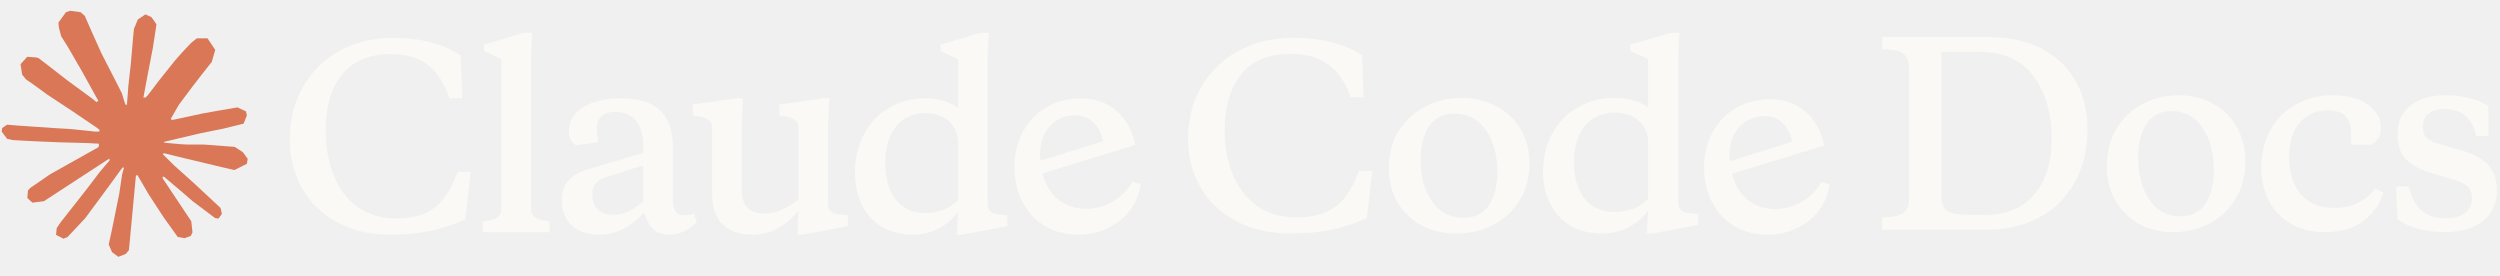
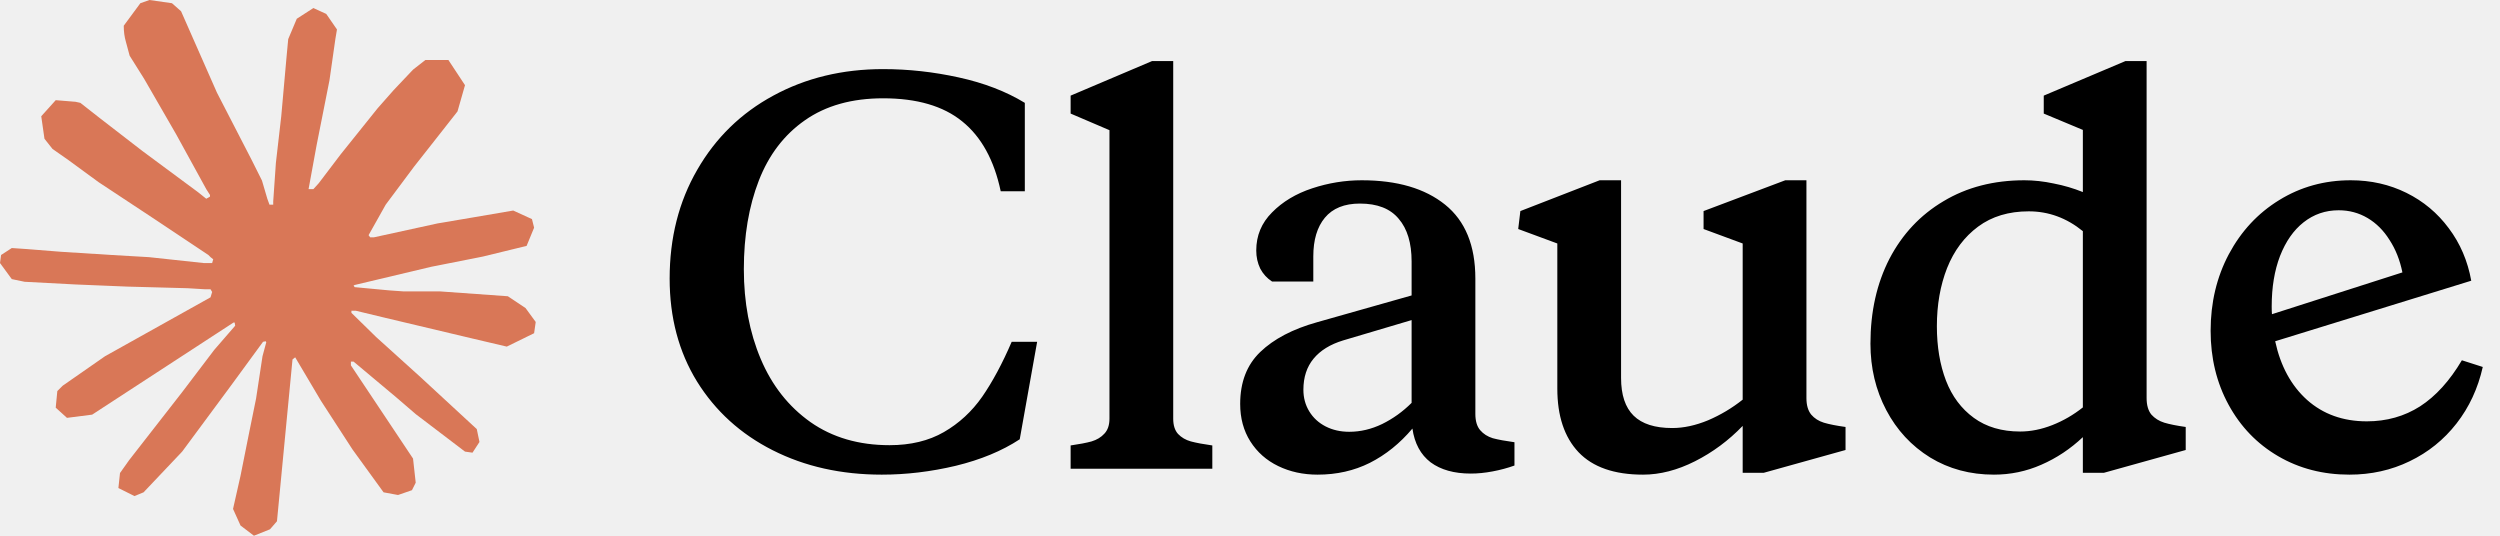
- <svg xmlns="http://www.w3.org/2000/svg" width="254" height="28" viewBox="0 0 254 28" fill="none">
-   <g clip-path="url(#clip0_1482_1371)">
-     <path d="M5.073 17.719L9.991 14.961L10.072 14.72L9.991 14.585H9.748L8.924 14.535L6.113 14.46L3.681 14.36L1.317 14.234L0.723 14.109L0.169 13.369L0.223 13.006L0.723 12.668L1.439 12.73L3.019 12.843L5.397 13.006L7.113 13.106L9.667 13.369H10.072L10.126 13.207L9.991 13.106L9.883 13.006L7.424 11.339L4.762 9.584L3.371 8.568L2.628 8.054L2.249 7.578L2.087 6.525L2.763 5.773L3.681 5.836L3.911 5.898L4.843 6.613L6.829 8.155L9.424 10.06L9.802 10.373L9.954 10.271L9.978 10.198L9.802 9.91L8.397 7.365L6.897 4.77L6.221 3.692L6.046 3.053C5.978 2.785 5.938 2.563 5.938 2.288L6.708 1.235L7.14 1.097L8.181 1.235L8.613 1.611L9.261 3.091L10.302 5.41L11.923 8.568L12.396 9.509L12.653 10.373L12.747 10.637H12.909V10.486L13.044 8.706L13.288 6.525L13.531 3.717L13.612 2.928L14.004 1.975L14.787 1.461L15.395 1.749L15.895 2.464L15.828 2.928L15.531 4.858L14.95 7.879L14.571 9.91H14.787L15.044 9.646L16.071 8.293L17.787 6.137L18.544 5.284L19.435 4.344L20.003 3.893H21.084L21.867 5.071L21.516 6.287L20.408 7.691L19.489 8.882L18.172 10.647L17.355 12.066L17.428 12.183L17.625 12.166L20.597 11.527L22.205 11.238L24.123 10.912L24.988 11.314L25.083 11.727L24.745 12.567L22.691 13.069L20.286 13.557L16.705 14.4L16.666 14.432L16.712 14.502L18.327 14.648L19.016 14.686H20.705L23.853 14.924L24.677 15.463L25.164 16.127L25.083 16.641L23.813 17.28L22.11 16.879L18.125 15.927L16.76 15.588H16.571V15.701L17.706 16.817L19.8 18.697L22.408 21.129L22.543 21.73L22.205 22.207L21.854 22.157L19.557 20.427L18.665 19.65L16.666 17.957H16.53V18.133L16.99 18.81L19.435 22.483L19.557 23.611L19.381 23.974L18.746 24.2L18.057 24.075L16.611 22.056L15.139 19.8L13.95 17.769L13.806 17.86L13.099 25.416L12.774 25.804L12.018 26.093L11.383 25.616L11.045 24.839L11.383 23.297L11.788 21.292L12.112 19.7L12.409 17.719L12.591 17.058L12.575 17.013L12.43 17.038L10.937 19.085L8.667 22.157L6.87 24.075L6.438 24.25L5.695 23.861L5.762 23.172L6.181 22.558L8.667 19.399L10.167 17.431L11.133 16.301L11.124 16.138L11.07 16.133L4.465 20.439L3.29 20.59L2.776 20.113L2.844 19.336L3.087 19.085L5.073 17.719Z" fill="#D97757" />
-     <path d="M53.947 5.492V21.073C53.947 22.099 54.473 22.324 55.848 22.499V23.599H49.045V22.499C50.421 22.324 50.946 22.099 50.946 21.073V6.017L49.17 5.191V4.541L53.172 3.341H54.072L53.947 5.492Z" fill="#FAF9F5" />
-     <path d="M40.241 22.199C41.417 22.199 42.392 22.024 43.168 21.674C44.743 20.973 45.694 19.648 46.494 17.447H47.82L47.269 22.274C45.144 23.274 42.742 23.849 39.716 23.849C37.59 23.849 35.739 23.424 34.189 22.549C31.087 20.823 29.437 17.722 29.437 14.22C29.437 12.144 29.912 10.319 30.837 8.743C32.688 5.592 36.014 3.841 39.916 3.841C42.692 3.841 44.968 4.441 46.794 5.617L46.969 9.993H45.669C44.593 6.817 42.718 5.492 39.666 5.492C35.139 5.492 33.088 8.668 33.088 13.245C33.088 14.871 33.338 16.346 33.864 17.697C34.889 20.423 37.065 22.199 40.241 22.199Z" fill="#FAF9F5" />
-     <path fill-rule="evenodd" clip-rule="evenodd" d="M69.429 21.874C68.704 21.874 68.354 21.298 68.354 20.173V14.946C68.354 11.369 66.453 9.993 63.026 9.993C60 9.993 57.799 11.244 57.799 13.32C57.799 13.945 58.024 14.42 58.474 14.746L60.775 14.445C60.675 13.745 60.625 13.32 60.625 13.145C60.625 11.969 61.251 11.369 62.526 11.369C64.402 11.369 65.352 12.695 65.352 14.821V15.521L60.6 16.947C59.025 17.372 58.124 17.747 57.524 18.622C57.224 19.073 57.074 19.673 57.074 20.398C57.074 22.424 58.474 23.849 60.85 23.849C62.576 23.849 64.102 23.074 65.427 21.599C65.903 23.074 66.628 23.849 67.928 23.849C68.979 23.849 69.929 23.424 70.78 22.599L70.53 21.724C70.154 21.824 69.804 21.874 69.429 21.874ZM65.352 20.498C64.127 21.424 63.401 21.824 62.276 21.824C60.975 21.824 60.175 21.073 60.175 19.748C60.175 18.847 60.6 18.322 61.501 18.022L65.352 16.797V20.498Z" fill="#FAF9F5" />
-     <path fill-rule="evenodd" clip-rule="evenodd" d="M110.372 21.223C112.298 21.223 114.124 20.123 115.049 18.472L115.899 18.697C115.524 21.649 112.848 23.849 109.572 23.849C105.72 23.849 103.069 21.023 103.069 16.947C103.069 12.87 105.945 9.993 109.797 9.993C112.673 9.993 114.699 11.719 115.349 14.721L105.908 17.617C106.485 19.858 108.087 21.223 110.372 21.223ZM112.073 14.345C111.723 12.67 110.697 11.719 109.272 11.719C107.146 11.719 105.67 13.32 105.67 15.621C105.67 15.863 105.68 16.098 105.698 16.328L112.073 14.345Z" fill="#FAF9F5" />
-     <path fill-rule="evenodd" clip-rule="evenodd" d="M100.343 20.598V5.492L100.468 3.341H99.567L95.566 4.541V5.191L97.341 6.017V10.969C96.466 10.319 95.316 9.993 93.94 9.993C89.963 9.993 86.862 13.02 86.862 17.547C86.862 21.273 89.088 23.849 92.764 23.849C94.665 23.849 96.316 22.924 97.341 21.498L97.216 23.849H97.742L102.344 22.974V21.849L101.693 21.799C100.618 21.699 100.343 21.474 100.343 20.598ZM97.341 20.323C96.541 21.148 95.365 21.649 94.04 21.649C91.314 21.649 89.938 19.498 89.938 16.621C89.938 13.395 91.514 11.494 94.015 11.494C95.916 11.494 97.341 12.595 97.341 14.62V20.323Z" fill="#FAF9F5" />
-     <path d="M84.136 12.57V20.598C84.136 21.474 84.411 21.699 85.486 21.799L86.136 21.849V22.974L81.534 23.849H81.009L81.134 21.398C79.959 22.824 78.383 23.849 76.457 23.849C73.931 23.849 72.355 22.524 72.355 19.723V13.12C72.355 12.294 72.005 11.969 70.83 11.794L70.38 11.719V10.619L74.731 9.993H75.482L75.357 12.57V19.298C75.357 20.973 76.232 21.699 77.658 21.699C78.933 21.699 80.009 21.148 81.134 20.273V13.12C81.134 12.294 80.784 11.969 79.609 11.794L79.183 11.719V10.619L83.535 9.993H84.261L84.136 12.57Z" fill="#FAF9F5" />
-     <path d="M167.859 23.723H167.324L167.451 21.386C166.925 22.099 166.254 22.67 165.439 23.101C164.64 23.515 163.757 23.723 162.789 23.723C161.532 23.723 160.454 23.457 159.554 22.927C158.653 22.38 157.966 21.635 157.49 20.69C157.014 19.729 156.777 18.652 156.777 17.459C156.777 15.967 157.099 14.65 157.745 13.507C158.39 12.363 159.265 11.485 160.369 10.872C161.473 10.258 162.679 9.952 163.987 9.952C165.396 9.952 166.551 10.275 167.451 10.921V6L165.643 5.179V4.533L169.719 3.34H170.636L170.509 5.478V20.491C170.509 20.922 170.602 21.22 170.789 21.386C170.976 21.535 171.341 21.635 171.884 21.684L172.547 21.734V22.853L167.859 23.723ZM164.063 11.443C162.789 11.443 161.779 11.891 161.031 12.786C160.284 13.681 159.91 14.932 159.91 16.539C159.91 17.964 160.258 19.157 160.955 20.118C161.651 21.063 162.696 21.535 164.088 21.535C164.768 21.535 165.396 21.419 165.974 21.187C166.551 20.955 167.044 20.632 167.451 20.218V14.55C167.451 13.54 167.129 12.769 166.483 12.239C165.838 11.709 165.031 11.443 164.063 11.443Z" fill="#FAF9F5" />
-     <path d="M147.98 23.723C146.622 23.723 145.424 23.441 144.388 22.877C143.352 22.297 142.545 21.51 141.968 20.516C141.39 19.505 141.102 18.362 141.102 17.086C141.102 15.661 141.433 14.409 142.095 13.332C142.758 12.255 143.649 11.427 144.77 10.847C145.891 10.25 147.131 9.952 148.49 9.952C149.849 9.952 151.046 10.242 152.082 10.822C153.135 11.385 153.95 12.172 154.528 13.183C155.105 14.194 155.394 15.329 155.394 16.589C155.394 18.014 155.063 19.265 154.4 20.342C153.738 21.419 152.838 22.256 151.7 22.852C150.579 23.433 149.339 23.723 147.98 23.723ZM148.694 22.132C149.832 22.132 150.689 21.709 151.267 20.864C151.844 20.019 152.133 18.884 152.133 17.459C152.133 15.735 151.742 14.318 150.961 13.208C150.197 12.098 149.135 11.543 147.776 11.543C146.639 11.543 145.781 11.965 145.203 12.81C144.626 13.656 144.337 14.791 144.337 16.216C144.337 17.939 144.719 19.356 145.484 20.466C146.265 21.577 147.335 22.132 148.694 22.132Z" fill="#FAF9F5" />
-     <path d="M131.712 22.082C132.901 22.082 133.894 21.908 134.693 21.56C135.491 21.212 136.153 20.698 136.68 20.019C137.206 19.34 137.673 18.453 138.081 17.359H139.431L138.871 22.157C137.784 22.654 136.612 23.043 135.355 23.325C134.115 23.59 132.722 23.723 131.177 23.723C129.003 23.723 127.126 23.292 125.546 22.43C123.967 21.568 122.761 20.408 121.929 18.95C121.113 17.492 120.706 15.893 120.706 14.153C120.706 12.098 121.173 10.292 122.107 8.734C123.058 7.16 124.34 5.95 125.954 5.105C127.585 4.26 129.393 3.837 131.381 3.837C134.2 3.837 136.535 4.425 138.387 5.602L138.54 9.877H137.215C136.671 8.32 135.907 7.201 134.922 6.522C133.937 5.826 132.671 5.478 131.126 5.478C128.816 5.478 127.117 6.199 126.03 7.64C124.96 9.065 124.425 10.913 124.425 13.183C124.425 14.791 124.689 16.274 125.215 17.633C125.742 18.975 126.548 20.052 127.635 20.864C128.739 21.676 130.098 22.082 131.712 22.082Z" fill="#FAF9F5" />
-     <path fill-rule="evenodd" clip-rule="evenodd" d="M180.396 21.24C182.31 21.24 184.125 20.146 185.044 18.506L185.89 18.73C185.517 21.663 182.857 23.85 179.601 23.85C175.773 23.85 173.138 21.041 173.138 16.989C173.138 12.938 175.996 10.079 179.824 10.079C182.683 10.079 184.696 11.794 185.343 14.777L175.96 17.656C176.533 19.883 178.125 21.24 180.396 21.24ZM182.086 14.404C181.738 12.739 180.719 11.794 179.302 11.794C177.19 11.794 175.723 13.385 175.723 15.672C175.723 15.913 175.733 16.146 175.751 16.375L182.086 14.404Z" fill="#FAF9F5" />
-     <path d="M248.411 23.583C247.407 23.583 246.487 23.466 245.65 23.232C244.83 22.997 244.144 22.679 243.592 22.278L243.442 18.939H244.747C244.981 20.027 245.399 20.839 246.002 21.374C246.604 21.91 247.416 22.177 248.436 22.177C249.29 22.177 249.951 22.002 250.419 21.65C250.905 21.282 251.147 20.763 251.147 20.094C251.147 19.559 250.972 19.149 250.62 18.864C250.269 18.58 249.708 18.337 248.938 18.136L247.131 17.609C245.96 17.274 245.073 16.814 244.471 16.229C243.885 15.626 243.592 14.764 243.592 13.643C243.592 12.405 244.027 11.434 244.897 10.732C245.767 10.029 246.947 9.677 248.436 9.677C250.143 9.677 251.607 10.037 252.829 10.757V13.819H251.574C251.373 12.865 251.005 12.171 250.47 11.736C249.934 11.301 249.215 11.083 248.311 11.083C247.658 11.083 247.131 11.242 246.73 11.56C246.345 11.861 246.152 12.305 246.152 12.89C246.152 13.376 246.286 13.752 246.554 14.02C246.838 14.271 247.299 14.488 247.934 14.672L249.892 15.225C251.181 15.576 252.135 16.07 252.754 16.706C253.373 17.325 253.682 18.228 253.682 19.416C253.682 20.721 253.197 21.742 252.227 22.479C251.273 23.215 250.001 23.583 248.411 23.583Z" fill="#FAF9F5" />
-     <path d="M232.585 15.927C232.585 17.551 232.978 18.822 233.764 19.743C234.568 20.663 235.714 21.123 237.203 21.123C238.123 21.123 238.927 20.947 239.613 20.596C240.299 20.228 240.876 19.759 241.345 19.19L242.173 19.567C241.805 20.721 241.119 21.684 240.115 22.453C239.127 23.206 237.822 23.583 236.199 23.583C234.827 23.583 233.656 23.29 232.685 22.704C231.714 22.102 230.978 21.307 230.476 20.32C229.991 19.316 229.748 18.228 229.748 17.057C229.748 15.601 230.058 14.313 230.677 13.191C231.313 12.07 232.183 11.209 233.287 10.606C234.392 9.987 235.638 9.677 237.027 9.677C238.483 9.677 239.654 9.987 240.541 10.606C241.445 11.225 241.897 12.028 241.897 13.016C241.897 13.417 241.805 13.769 241.621 14.07C241.437 14.354 241.186 14.564 240.868 14.697H238.885V13.668C238.885 12.865 238.701 12.254 238.333 11.836C237.964 11.418 237.362 11.209 236.525 11.209C235.337 11.209 234.383 11.627 233.664 12.464C232.944 13.284 232.585 14.438 232.585 15.927Z" fill="#FAF9F5" />
-     <path d="M220.831 23.583C219.492 23.583 218.312 23.299 217.292 22.73C216.271 22.144 215.476 21.349 214.907 20.345C214.338 19.324 214.054 18.17 214.054 16.881C214.054 15.442 214.38 14.179 215.033 13.091C215.685 12.003 216.564 11.167 217.668 10.581C218.773 9.979 219.994 9.677 221.333 9.677C222.672 9.677 223.851 9.97 224.872 10.556C225.909 11.125 226.713 11.92 227.282 12.941C227.851 13.961 228.135 15.107 228.135 16.379C228.135 17.818 227.809 19.082 227.156 20.169C226.503 21.257 225.617 22.102 224.495 22.704C223.391 23.29 222.17 23.583 220.831 23.583ZM221.534 21.977C222.655 21.977 223.5 21.55 224.069 20.696C224.638 19.843 224.922 18.697 224.922 17.258C224.922 15.518 224.537 14.087 223.768 12.966C223.015 11.845 221.969 11.284 220.63 11.284C219.509 11.284 218.664 11.711 218.095 12.564C217.526 13.417 217.242 14.564 217.242 16.003C217.242 17.743 217.618 19.174 218.371 20.295C219.141 21.416 220.195 21.977 221.534 21.977Z" fill="#FAF9F5" />
-     <path d="M201.898 3.754C204.14 3.754 206.022 4.172 207.545 5.009C209.068 5.846 210.206 6.967 210.959 8.372C211.712 9.761 212.088 11.301 212.088 12.991C212.088 15.166 211.645 17.032 210.758 18.588C209.871 20.144 208.658 21.324 207.118 22.127C205.579 22.93 203.847 23.332 201.923 23.332H191.23V22.102C191.916 22.069 192.443 22.002 192.811 21.901C193.196 21.801 193.481 21.617 193.665 21.349C193.865 21.065 193.966 20.655 193.966 20.119V6.967C193.966 6.431 193.865 6.03 193.665 5.762C193.481 5.477 193.196 5.285 192.811 5.185C192.443 5.084 191.916 5.017 191.23 4.984V3.754H201.898ZM197.254 19.868C197.254 20.655 197.455 21.182 197.856 21.45C198.275 21.701 198.994 21.826 200.015 21.826H201.747C203.035 21.826 204.182 21.55 205.186 20.998C206.19 20.429 206.984 19.567 207.57 18.412C208.156 17.258 208.449 15.819 208.449 14.095C208.449 11.485 207.83 9.36 206.591 7.72C205.37 6.08 203.487 5.26 200.944 5.26H197.254V19.868Z" fill="#FAF9F5" />
-   </g>
-   <defs>
-     <clipPath id="clip0_1482_1371">
-       <rect width="254" height="28" fill="white" />
-     </clipPath>
-   </defs>
+ <svg xmlns="http://www.w3.org/2000/svg" viewBox="0 0 112 24" height="24" class="text-text-000 h-[4.5rem] min-[1000px]:h-[5.25rem] w-[7.5rem]" fill="currentColor">
+   <path d="M11.376 24L10.776 23.544L10.44 22.8L10.776 21.312L11.16 19.392L11.472 17.856L11.76 15.96L11.928 15.336L11.904 15.288L11.784 15.312L10.344 17.28L8.16 20.232L6.432 22.056L6.024 22.224L5.304 21.864L5.376 21.192L5.784 20.616L8.16 17.568L9.6 15.672L10.536 14.592L10.512 14.448H10.464L4.128 18.576L3 18.72L2.496 18.264L2.568 17.52L2.808 17.28L4.704 15.96L9.432 13.32L9.504 13.08L9.432 12.96H9.192L8.4 12.912L5.712 12.84L3.384 12.744L1.104 12.624L0.528 12.504L0 11.784L0.048 11.424L0.528 11.112L1.224 11.16L2.736 11.28L5.016 11.424L6.672 11.52L9.12 11.784H9.504L9.552 11.616L9.432 11.52L9.336 11.424L6.96 9.84L4.416 8.16L3.072 7.176L2.352 6.672L1.992 6.216L1.848 5.208L2.496 4.488L3.384 4.56L3.6 4.608L4.488 5.304L6.384 6.768L8.88 8.616L9.24 8.904L9.408 8.808V8.736L9.24 8.472L7.896 6.024L6.456 3.528L5.808 2.496L5.64 1.872C5.576 1.656 5.544 1.416 5.544 1.152L6.288 0.144L6.696 0L7.704 0.144L8.112 0.504L8.736 1.92L9.72 4.152L11.28 7.176L11.736 8.088L11.976 8.904L12.072 9.168H12.24V9.024L12.36 7.296L12.6 5.208L12.84 2.52L12.912 1.752L13.296 0.84L14.04 0.36L14.616 0.624L15.096 1.32L15.024 1.752L14.76 3.6L14.184 6.504L13.824 8.472H14.04L14.28 8.208L15.264 6.912L16.92 4.848L17.64 4.032L18.504 3.12L19.056 2.688H20.088L20.832 3.816L20.496 4.992L19.44 6.336L18.552 7.464L17.28 9.168L16.512 10.536L16.584 10.632H16.752L19.608 10.008L21.168 9.744L22.992 9.432L23.832 9.816L23.928 10.2L23.592 11.016L21.624 11.496L19.32 11.952L15.888 12.768L15.84 12.792L15.888 12.864L17.424 13.008L18.096 13.056H19.728L22.752 13.272L23.544 13.8L24 14.424L23.928 14.928L22.704 15.528L21.072 15.144L17.232 14.232L15.936 13.92H15.744V14.016L16.848 15.096L18.84 16.896L21.36 19.224L21.48 19.8L21.168 20.28L20.832 20.232L18.624 18.552L17.76 17.808L15.84 16.2H15.72V16.368L16.152 17.016L18.504 20.544L18.624 21.624L18.456 21.96L17.832 22.176L17.184 22.056L15.792 20.136L14.376 17.952L13.224 16.008L13.104 16.104L12.408 23.352L12.096 23.712L11.376 24Z" shape-rendering="optimizeQuality" fill="#D97757" />
+   <path shape-rendering="optimizeQuality" d="M39.504 21.264C37.688 21.264 36.06 20.9 34.62 20.172C33.18 19.444 32.048 18.416 31.224 17.088C30.408 15.76 30 14.224 30 12.48C30 10.656 30.412 9.032 31.236 7.608C32.06 6.176 33.196 5.068 34.644 4.284C36.1 3.492 37.74 3.096 39.564 3.096C40.692 3.096 41.82 3.22 42.948 3.468C44.084 3.716 45.072 4.096 45.912 4.608V8.568H44.832C44.536 7.168 43.96 6.124 43.104 5.436C42.256 4.748 41.076 4.404 39.564 4.404C38.164 4.404 36.996 4.732 36.06 5.388C35.132 6.036 34.444 6.936 33.996 8.088C33.548 9.24 33.324 10.564 33.324 12.06C33.324 13.548 33.576 14.888 34.08 16.08C34.584 17.272 35.328 18.216 36.312 18.912C37.296 19.6 38.476 19.944 39.852 19.944C40.796 19.944 41.608 19.748 42.288 19.356C42.968 18.964 43.54 18.436 44.004 17.772C44.468 17.1 44.908 16.28 45.324 15.312H46.464L45.684 19.68C44.892 20.2 43.936 20.596 42.816 20.868C41.704 21.132 40.6 21.264 39.504 21.264ZM47.964 21V19.956C48.356 19.9 48.668 19.84 48.9 19.776C49.14 19.704 49.332 19.588 49.476 19.428C49.628 19.268 49.704 19.044 49.704 18.756V5.832L47.964 5.088V4.284L51.612 2.736H52.56V18.756C52.56 19.052 52.632 19.28 52.776 19.44C52.928 19.6 53.12 19.712 53.352 19.776C53.592 19.84 53.912 19.9 54.312 19.956V21H47.964ZM59.028 21.264C58.38 21.264 57.792 21.136 57.264 20.88C56.736 20.624 56.32 20.256 56.016 19.776C55.712 19.296 55.56 18.736 55.56 18.096C55.56 17.12 55.86 16.344 56.46 15.768C57.068 15.184 57.916 14.74 59.004 14.436L63.24 13.236V11.712C63.24 10.888 63.048 10.252 62.664 9.804C62.288 9.348 61.708 9.12 60.924 9.12C60.228 9.12 59.704 9.332 59.352 9.756C59.008 10.172 58.836 10.748 58.836 11.484V12.612H56.988C56.764 12.468 56.588 12.276 56.46 12.036C56.34 11.788 56.28 11.516 56.28 11.22C56.28 10.556 56.516 9.988 56.988 9.516C57.46 9.036 58.06 8.676 58.788 8.436C59.516 8.196 60.256 8.076 61.008 8.076C62.592 8.076 63.836 8.44 64.74 9.168C65.644 9.896 66.096 11 66.096 12.48V18.54C66.096 18.86 66.168 19.104 66.312 19.272C66.456 19.44 66.644 19.56 66.876 19.632C67.116 19.696 67.44 19.756 67.848 19.812V20.856C67.536 20.968 67.208 21.056 66.864 21.12C66.528 21.184 66.204 21.216 65.892 21.216C65.148 21.216 64.548 21.048 64.092 20.712C63.644 20.368 63.372 19.864 63.276 19.2C62.716 19.864 62.08 20.376 61.368 20.736C60.664 21.088 59.884 21.264 59.028 21.264ZM60.444 19.344C60.948 19.344 61.44 19.228 61.92 18.996C62.408 18.756 62.848 18.44 63.24 18.048V14.34L60.168 15.252C59.592 15.428 59.152 15.7 58.848 16.068C58.544 16.436 58.392 16.9 58.392 17.46C58.392 17.82 58.48 18.144 58.656 18.432C58.832 18.72 59.076 18.944 59.388 19.104C59.7 19.264 60.052 19.344 60.444 19.344ZM73.608 21.264C72.32 21.264 71.356 20.928 70.716 20.256C70.084 19.584 69.768 18.636 69.768 17.412V10.908L68.016 10.26L68.112 9.456L71.664 8.076H72.624V16.932C72.624 17.692 72.812 18.256 73.188 18.624C73.564 18.992 74.14 19.176 74.916 19.176C75.428 19.176 75.964 19.06 76.524 18.828C77.084 18.588 77.6 18.28 78.072 17.904V10.908L76.32 10.26V9.456L79.98 8.076H80.928V17.832C80.928 18.152 81 18.4 81.144 18.576C81.288 18.744 81.476 18.864 81.708 18.936C81.948 19.008 82.272 19.072 82.68 19.128V20.16L79.02 21.18H78.072V19.08C77.44 19.736 76.728 20.264 75.936 20.664C75.144 21.064 74.368 21.264 73.608 21.264ZM89.328 21.264C88.264 21.264 87.312 21.008 86.472 20.496C85.632 19.976 84.976 19.268 84.504 18.372C84.032 17.476 83.796 16.484 83.796 15.396C83.796 13.964 84.08 12.696 84.648 11.592C85.224 10.488 86.032 9.628 87.072 9.012C88.112 8.388 89.32 8.076 90.696 8.076C91.12 8.076 91.556 8.124 92.004 8.22C92.46 8.308 92.896 8.436 93.312 8.604V5.82L91.56 5.088V4.284L95.22 2.736H96.168V17.832C96.168 18.152 96.24 18.4 96.384 18.576C96.536 18.744 96.728 18.864 96.96 18.936C97.2 19.008 97.52 19.072 97.92 19.128V20.16L94.26 21.18H93.312V19.584C92.752 20.112 92.132 20.524 91.452 20.82C90.78 21.116 90.072 21.264 89.328 21.264ZM90.504 19.332C90.976 19.332 91.456 19.236 91.944 19.044C92.432 18.852 92.888 18.588 93.312 18.252V10.356C92.584 9.764 91.776 9.468 90.888 9.468C89.992 9.468 89.236 9.696 88.62 10.152C88.004 10.608 87.54 11.228 87.228 12.012C86.924 12.788 86.772 13.656 86.772 14.616C86.772 15.528 86.908 16.34 87.18 17.052C87.452 17.756 87.868 18.312 88.428 18.72C88.988 19.128 89.68 19.332 90.504 19.332ZM105.252 21.264C104.068 21.264 103.004 20.988 102.06 20.436C101.116 19.884 100.376 19.116 99.84 18.132C99.304 17.148 99.036 16.044 99.036 14.82C99.036 13.556 99.308 12.412 99.852 11.388C100.404 10.356 101.156 9.548 102.108 8.964C103.068 8.372 104.136 8.076 105.312 8.076C106.216 8.076 107.048 8.264 107.808 8.64C108.568 9.016 109.2 9.544 109.704 10.224C110.216 10.904 110.552 11.688 110.712 12.576L101.928 15.288C102.168 16.4 102.644 17.276 103.356 17.916C104.076 18.556 104.968 18.876 106.032 18.876C106.92 18.876 107.716 18.652 108.42 18.204C109.124 17.748 109.748 17.06 110.292 16.14L111.228 16.44C111.012 17.4 110.62 18.244 110.052 18.972C109.484 19.7 108.784 20.264 107.952 20.664C107.128 21.064 106.228 21.264 105.252 21.264ZM107.628 12.204C107.516 11.652 107.324 11.168 107.052 10.752C106.788 10.328 106.46 10 106.068 9.768C105.676 9.536 105.244 9.42 104.772 9.42C104.18 9.42 103.656 9.6 103.2 9.96C102.752 10.312 102.4 10.816 102.144 11.472C101.896 12.12 101.772 12.872 101.772 13.728C101.772 13.88 101.776 13.996 101.784 14.076L107.628 12.204Z" />
</svg>
